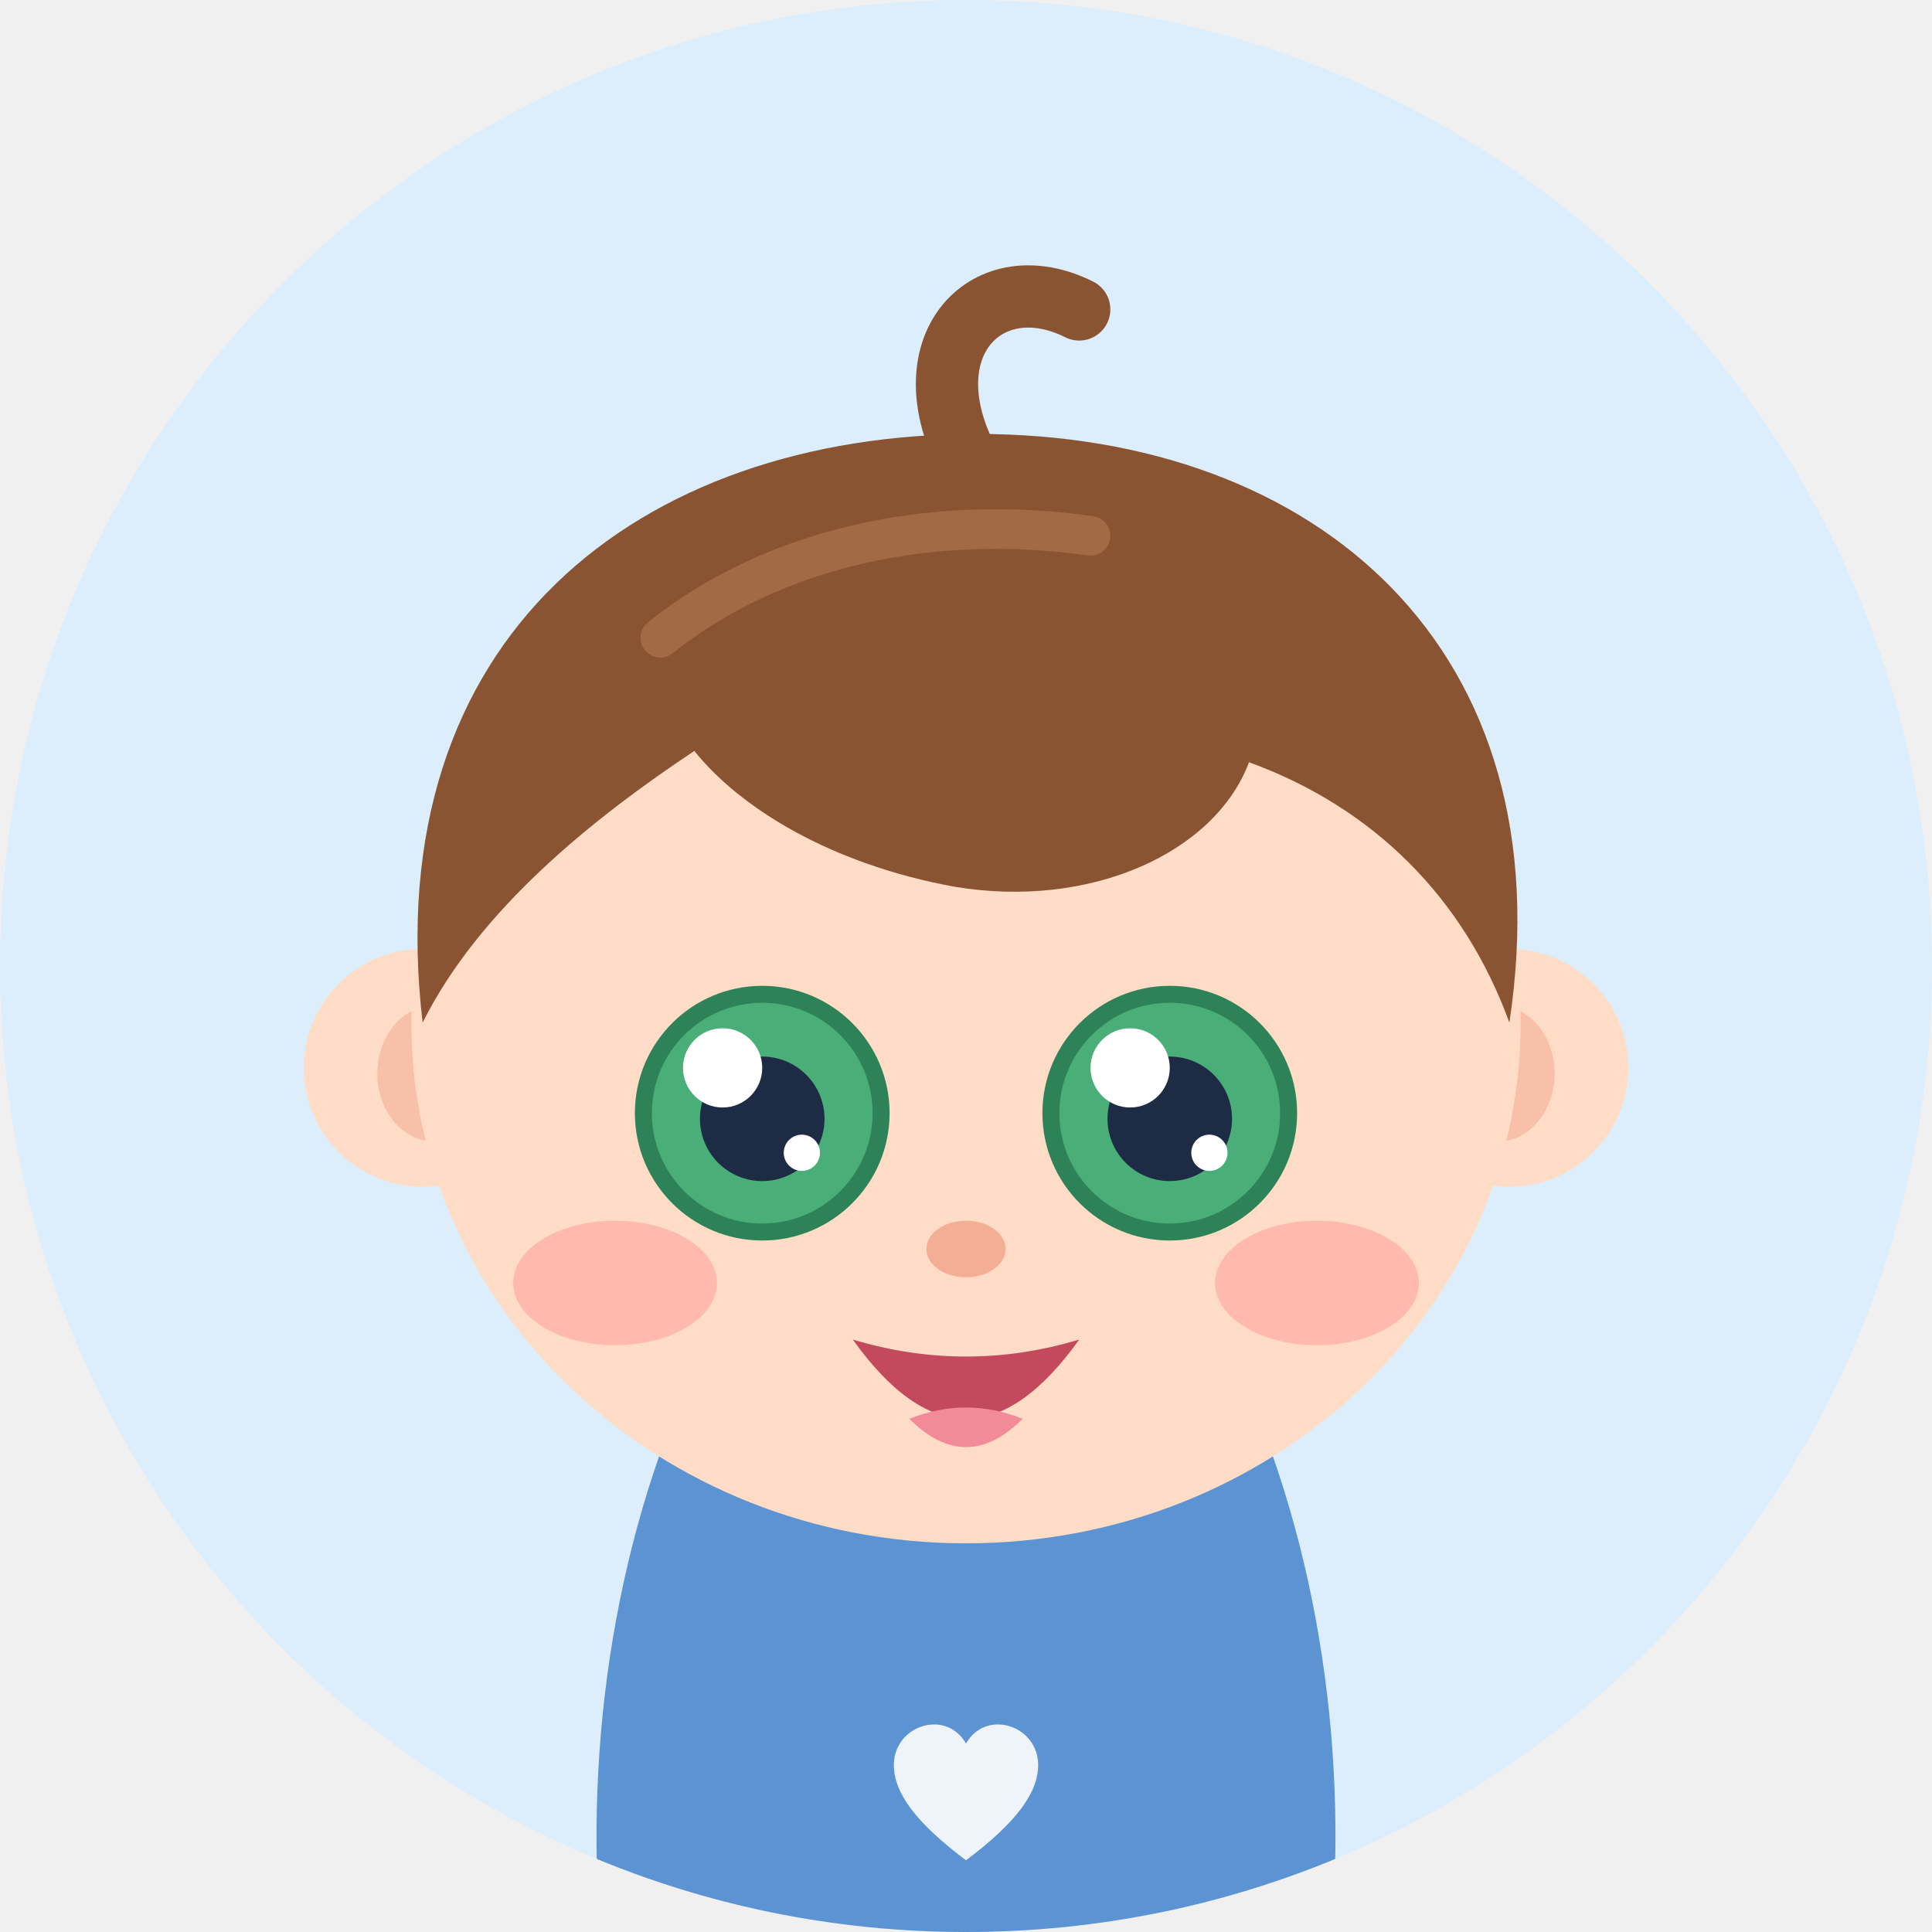
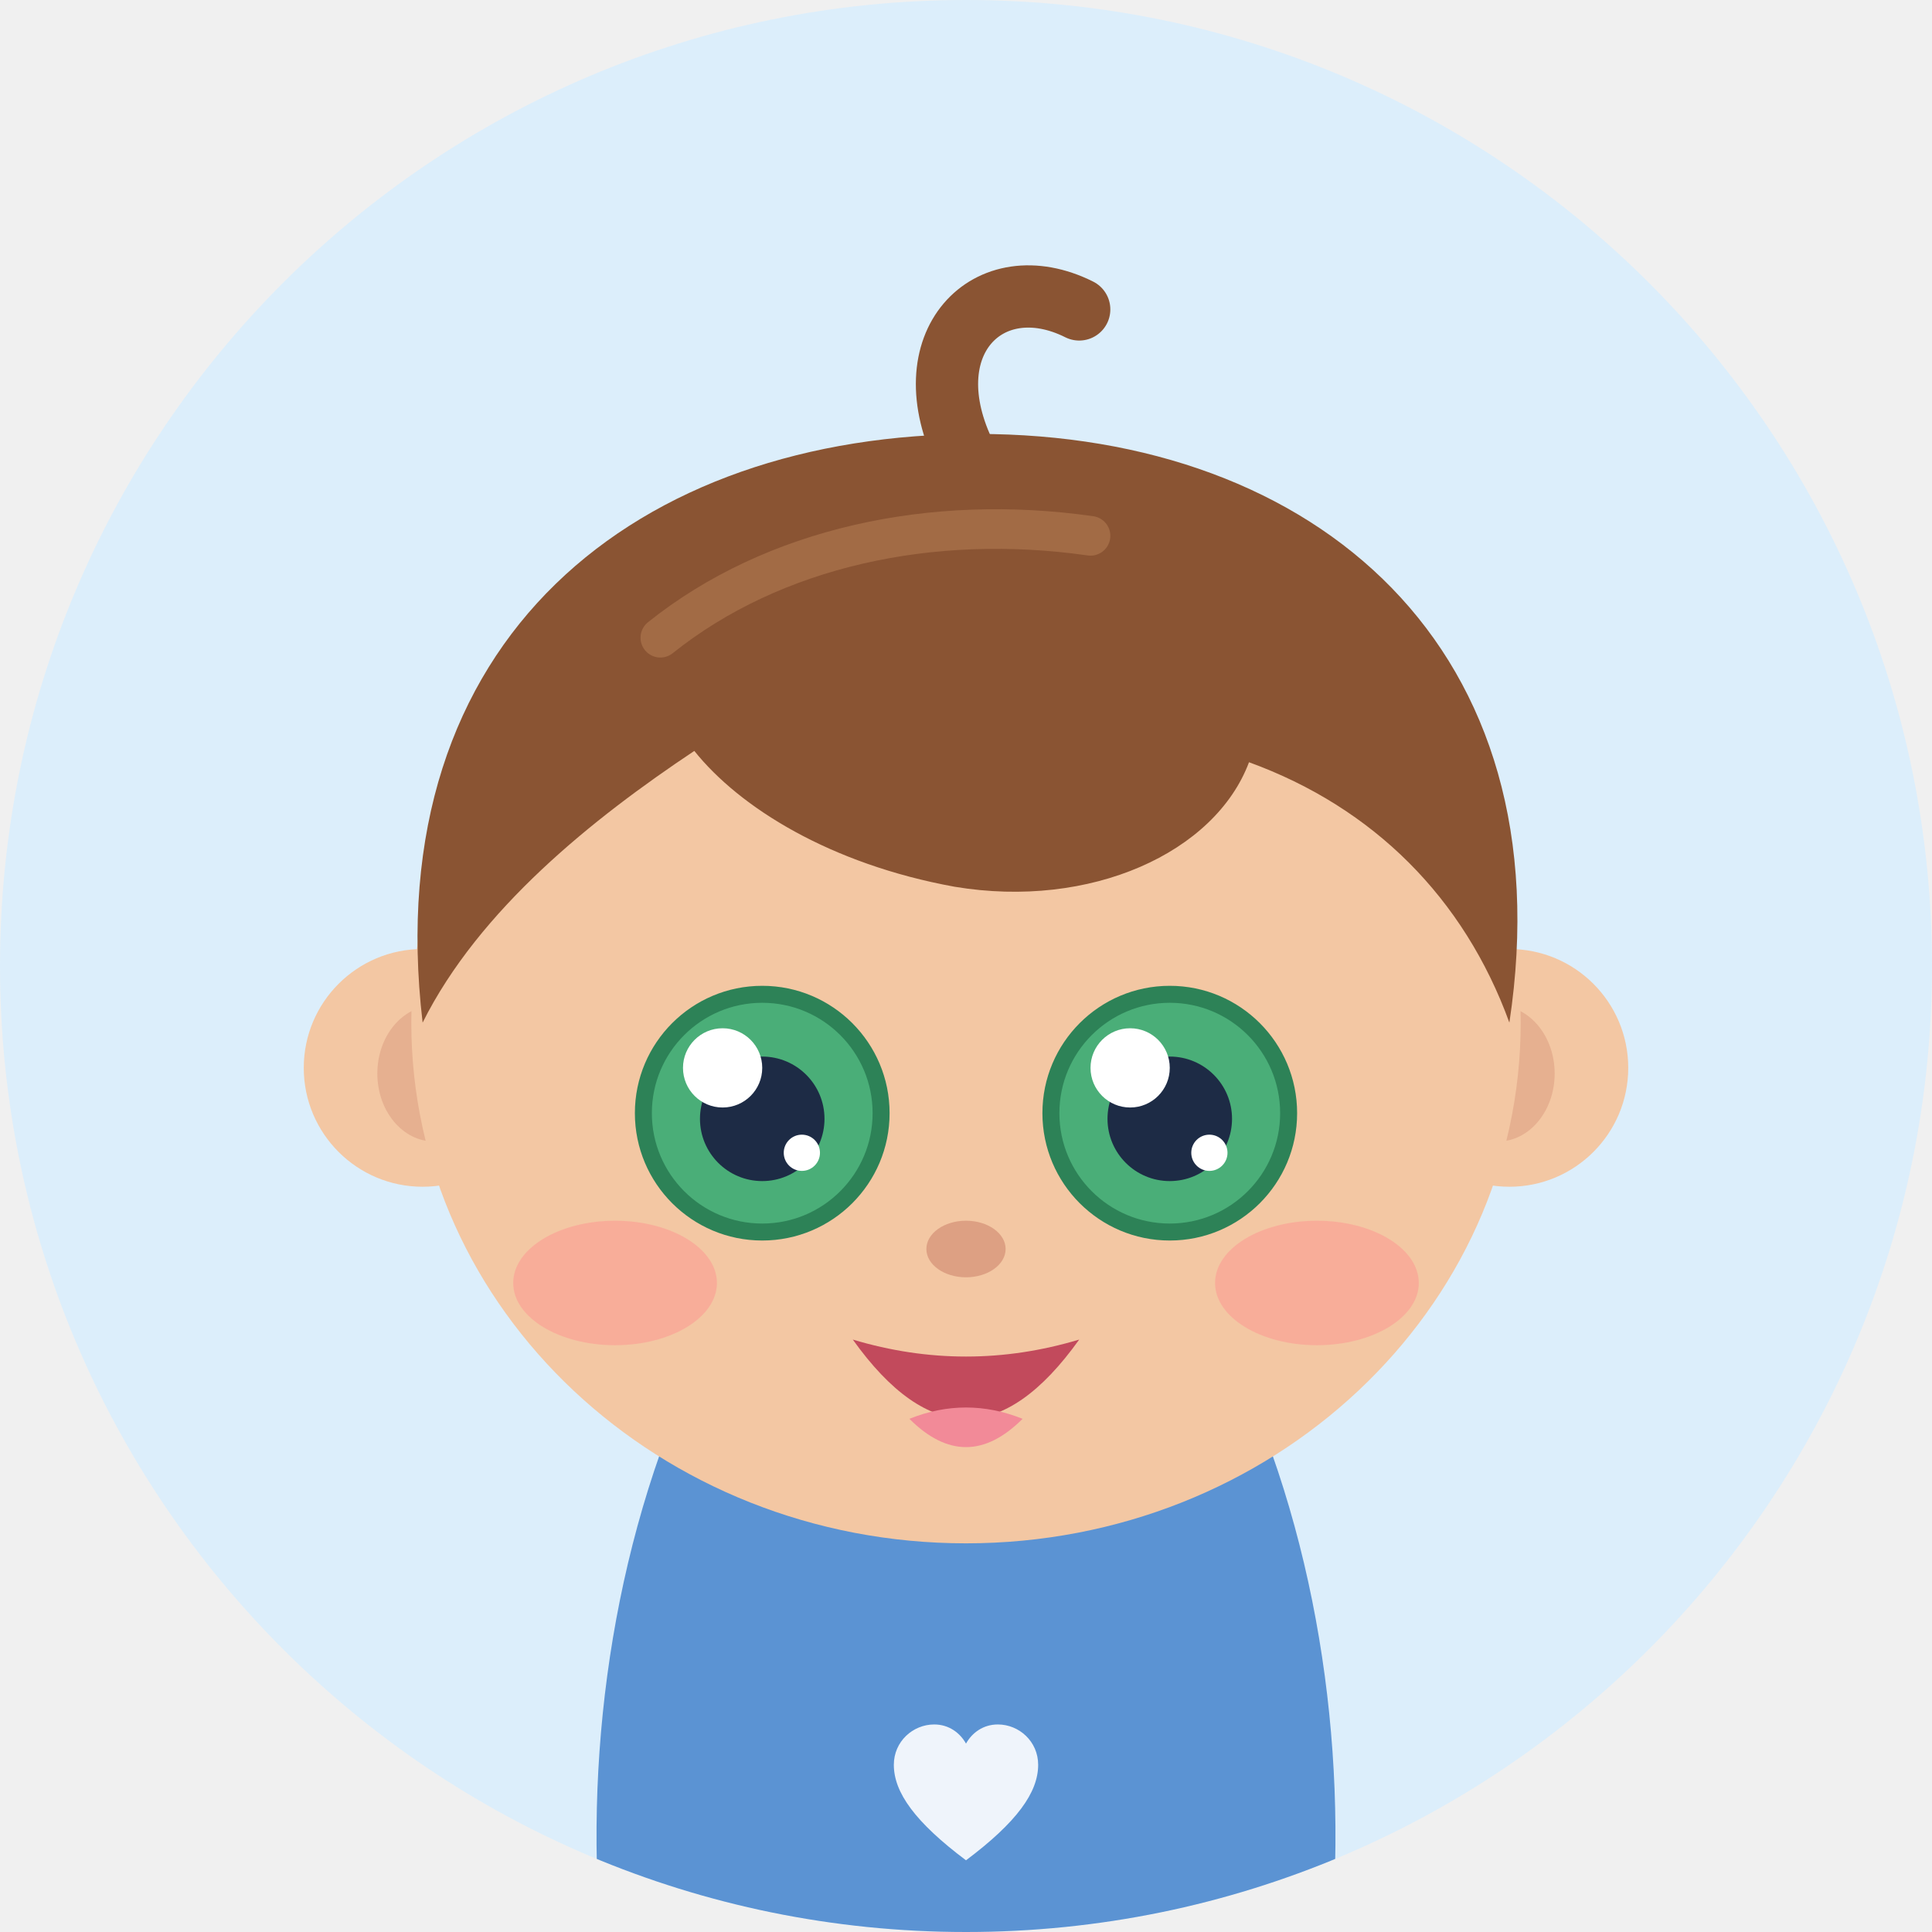
<svg xmlns="http://www.w3.org/2000/svg" viewBox="0 0 512 512">
  <clipPath id="c">
    <circle cx="256" cy="256" r="256" />
  </clipPath>
  <circle cx="256" cy="256" r="256" fill="#DCEEFB" />
  <g clip-path="url(#c)">
    <g transform="translate(-44 31) scale(1.5)">
      <path d="M146 236 C134 270 132 308 138 340 C170 352 230 352 262 340 C268 308 266 270 254 236 C232 224 168 224 146 236 Z" fill="#5B93D3" />
      <path d="M200 308C191 301.25 187.25 296 187.25 291.13C187.25 287 190.63 284 194.38 284C197 284 198.95 285.5 200 287.38C201.05 285.5 203 284 205.63 284C209.38 284 212.75 287 212.75 291.13C212.75 296 209 301.25 200 308Z" fill="#FFFFFF" opacity="0.9" />
-       <path d="M83 168a21 21 0 1 0 42 0a21 21 0 1 0 -42 0Z" fill="#FFDCC6" />
-       <path d="M96 169A10 12 0 1 0 116 169A10 12 0 1 0 96 169Z" fill="#F4AE95" opacity="0.6" />
-       <path d="M275 168a21 21 0 1 0 42 0a21 21 0 1 0 -42 0Z" fill="#FFDCC6" />
-       <path d="M284 169A10 12 0 1 0 304 169A10 12 0 1 0 284 169Z" fill="#F4AE95" opacity="0.6" />
-       <path d="M102 160A98 92 0 1 0 298 160A98 92 0 1 0 102 160Z" fill="#FFDCC6" />
+       <path d="M83 168a21 21 0 1 0 42 0a21 21 0 1 0 -42 0Z" fill="#F3C7A3" />
+       <path d="M96 169A10 12 0 1 0 116 169A10 12 0 1 0 96 169Z" fill="#DDA083" opacity="0.6" />
+       <path d="M275 168a21 21 0 1 0 42 0a21 21 0 1 0 -42 0Z" fill="#F3C7A3" />
+       <path d="M284 169A10 12 0 1 0 304 169A10 12 0 1 0 284 169Z" fill="#DDA083" opacity="0.6" />
+       <path d="M102 160A98 92 0 1 0 298 160A98 92 0 1 0 102 160Z" fill="#F3C7A3" />
      <path d="M104 160 C96 92 142 56 202 56 C262 56 306 94 296 160 C288 138 272 122 250 114 C244 130 222 140 198 136 C176 132 160 122 152 112 C134 124 114 140 104 160 Z" fill="#8A5433" />
      <path d="M200 60 C190 40 204 26 220 34" fill="none" stroke="#8A5433" stroke-width="11" stroke-linecap="round" stroke-linejoin="round" />
      <path d="M146 92 C166 76 194 70 222 74" fill="none" stroke="#A8714A" stroke-width="7" stroke-linecap="round" stroke-linejoin="round" opacity="0.8" />
      <path d="M143 176a21 21 0 1 0 42 0a21 21 0 1 0 -42 0Z" fill="#4AAE78" />
      <path d="M143 176a21 21 0 1 0 42 0a21 21 0 1 0 -42 0Z" fill="none" stroke="#2D8257" stroke-width="3" stroke-linecap="round" stroke-linejoin="round" />
      <path d="M153 177a11 11 0 1 0 22 0a11 11 0 1 0 -22 0Z" fill="#1D2B45" />
      <path d="M150 168a7 7 0 1 0 14 0a7 7 0 1 0 -14 0Z" fill="#FFFFFF" />
      <path d="M167.8 183a3.2 3.2 0 1 0 6.4 0a3.2 3.2 0 1 0 -6.4 0Z" fill="#FFFFFF" />
      <path d="M215 176a21 21 0 1 0 42 0a21 21 0 1 0 -42 0Z" fill="#4AAE78" />
      <path d="M215 176a21 21 0 1 0 42 0a21 21 0 1 0 -42 0Z" fill="none" stroke="#2D8257" stroke-width="3" stroke-linecap="round" stroke-linejoin="round" />
      <path d="M225 177a11 11 0 1 0 22 0a11 11 0 1 0 -22 0Z" fill="#1D2B45" />
      <path d="M222 168a7 7 0 1 0 14 0a7 7 0 1 0 -14 0Z" fill="#FFFFFF" />
      <path d="M239.8 183a3.2 3.2 0 1 0 6.4 0a3.2 3.2 0 1 0 -6.4 0Z" fill="#FFFFFF" />
      <path d="M120 206A18 11 0 1 0 156 206A18 11 0 1 0 120 206Z" fill="#FF8F8F" opacity="0.45" />
      <path d="M244 206A18 11 0 1 0 280 206A18 11 0 1 0 244 206Z" fill="#FF8F8F" opacity="0.45" />
-       <path d="M193 200A7 5 0 1 0 207 200A7 5 0 1 0 193 200Z" fill="#F4AE95" />
+       <path d="M193 200A7 5 0 1 0 207 200A7 5 0 1 0 193 200Z" fill="#DDA083" />
      <path d="M180 216 Q200 244 220 216 Q200 222 180 216 Z" fill="#C24A5C" />
      <path d="M190 230 Q200 240 210 230 Q200 226 190 230 Z" fill="#F28A98" />
    </g>
  </g>
</svg>
